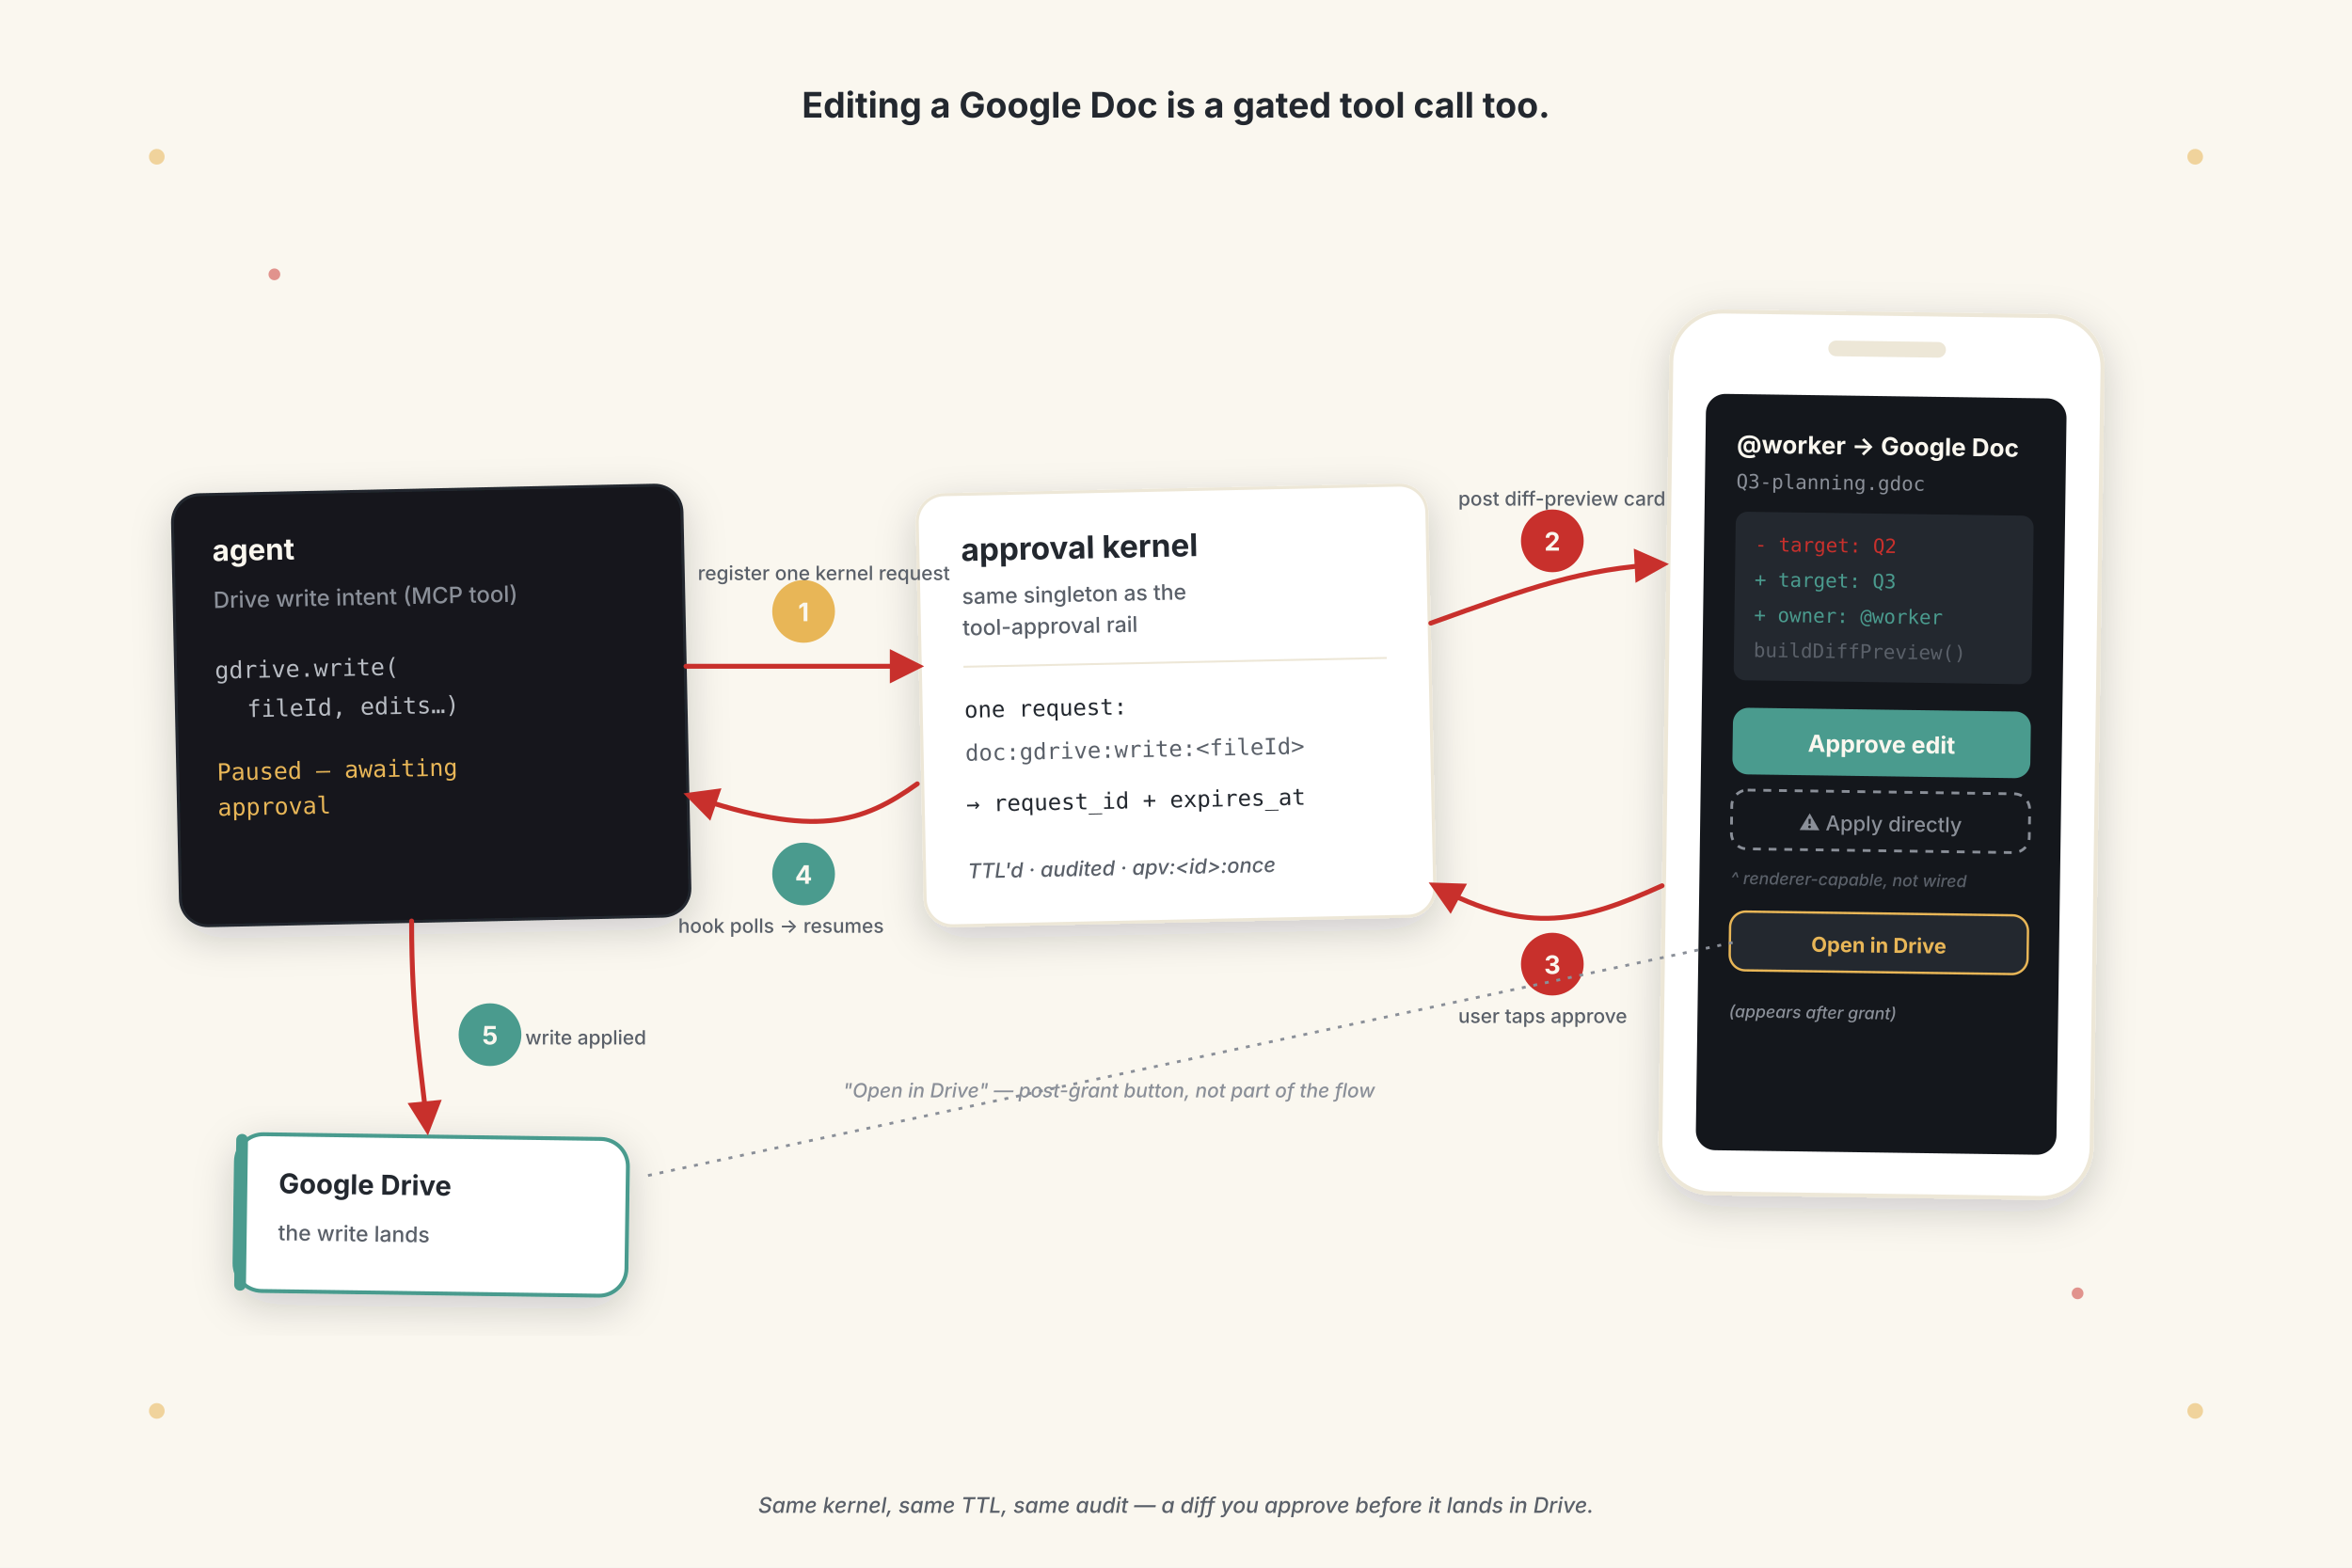
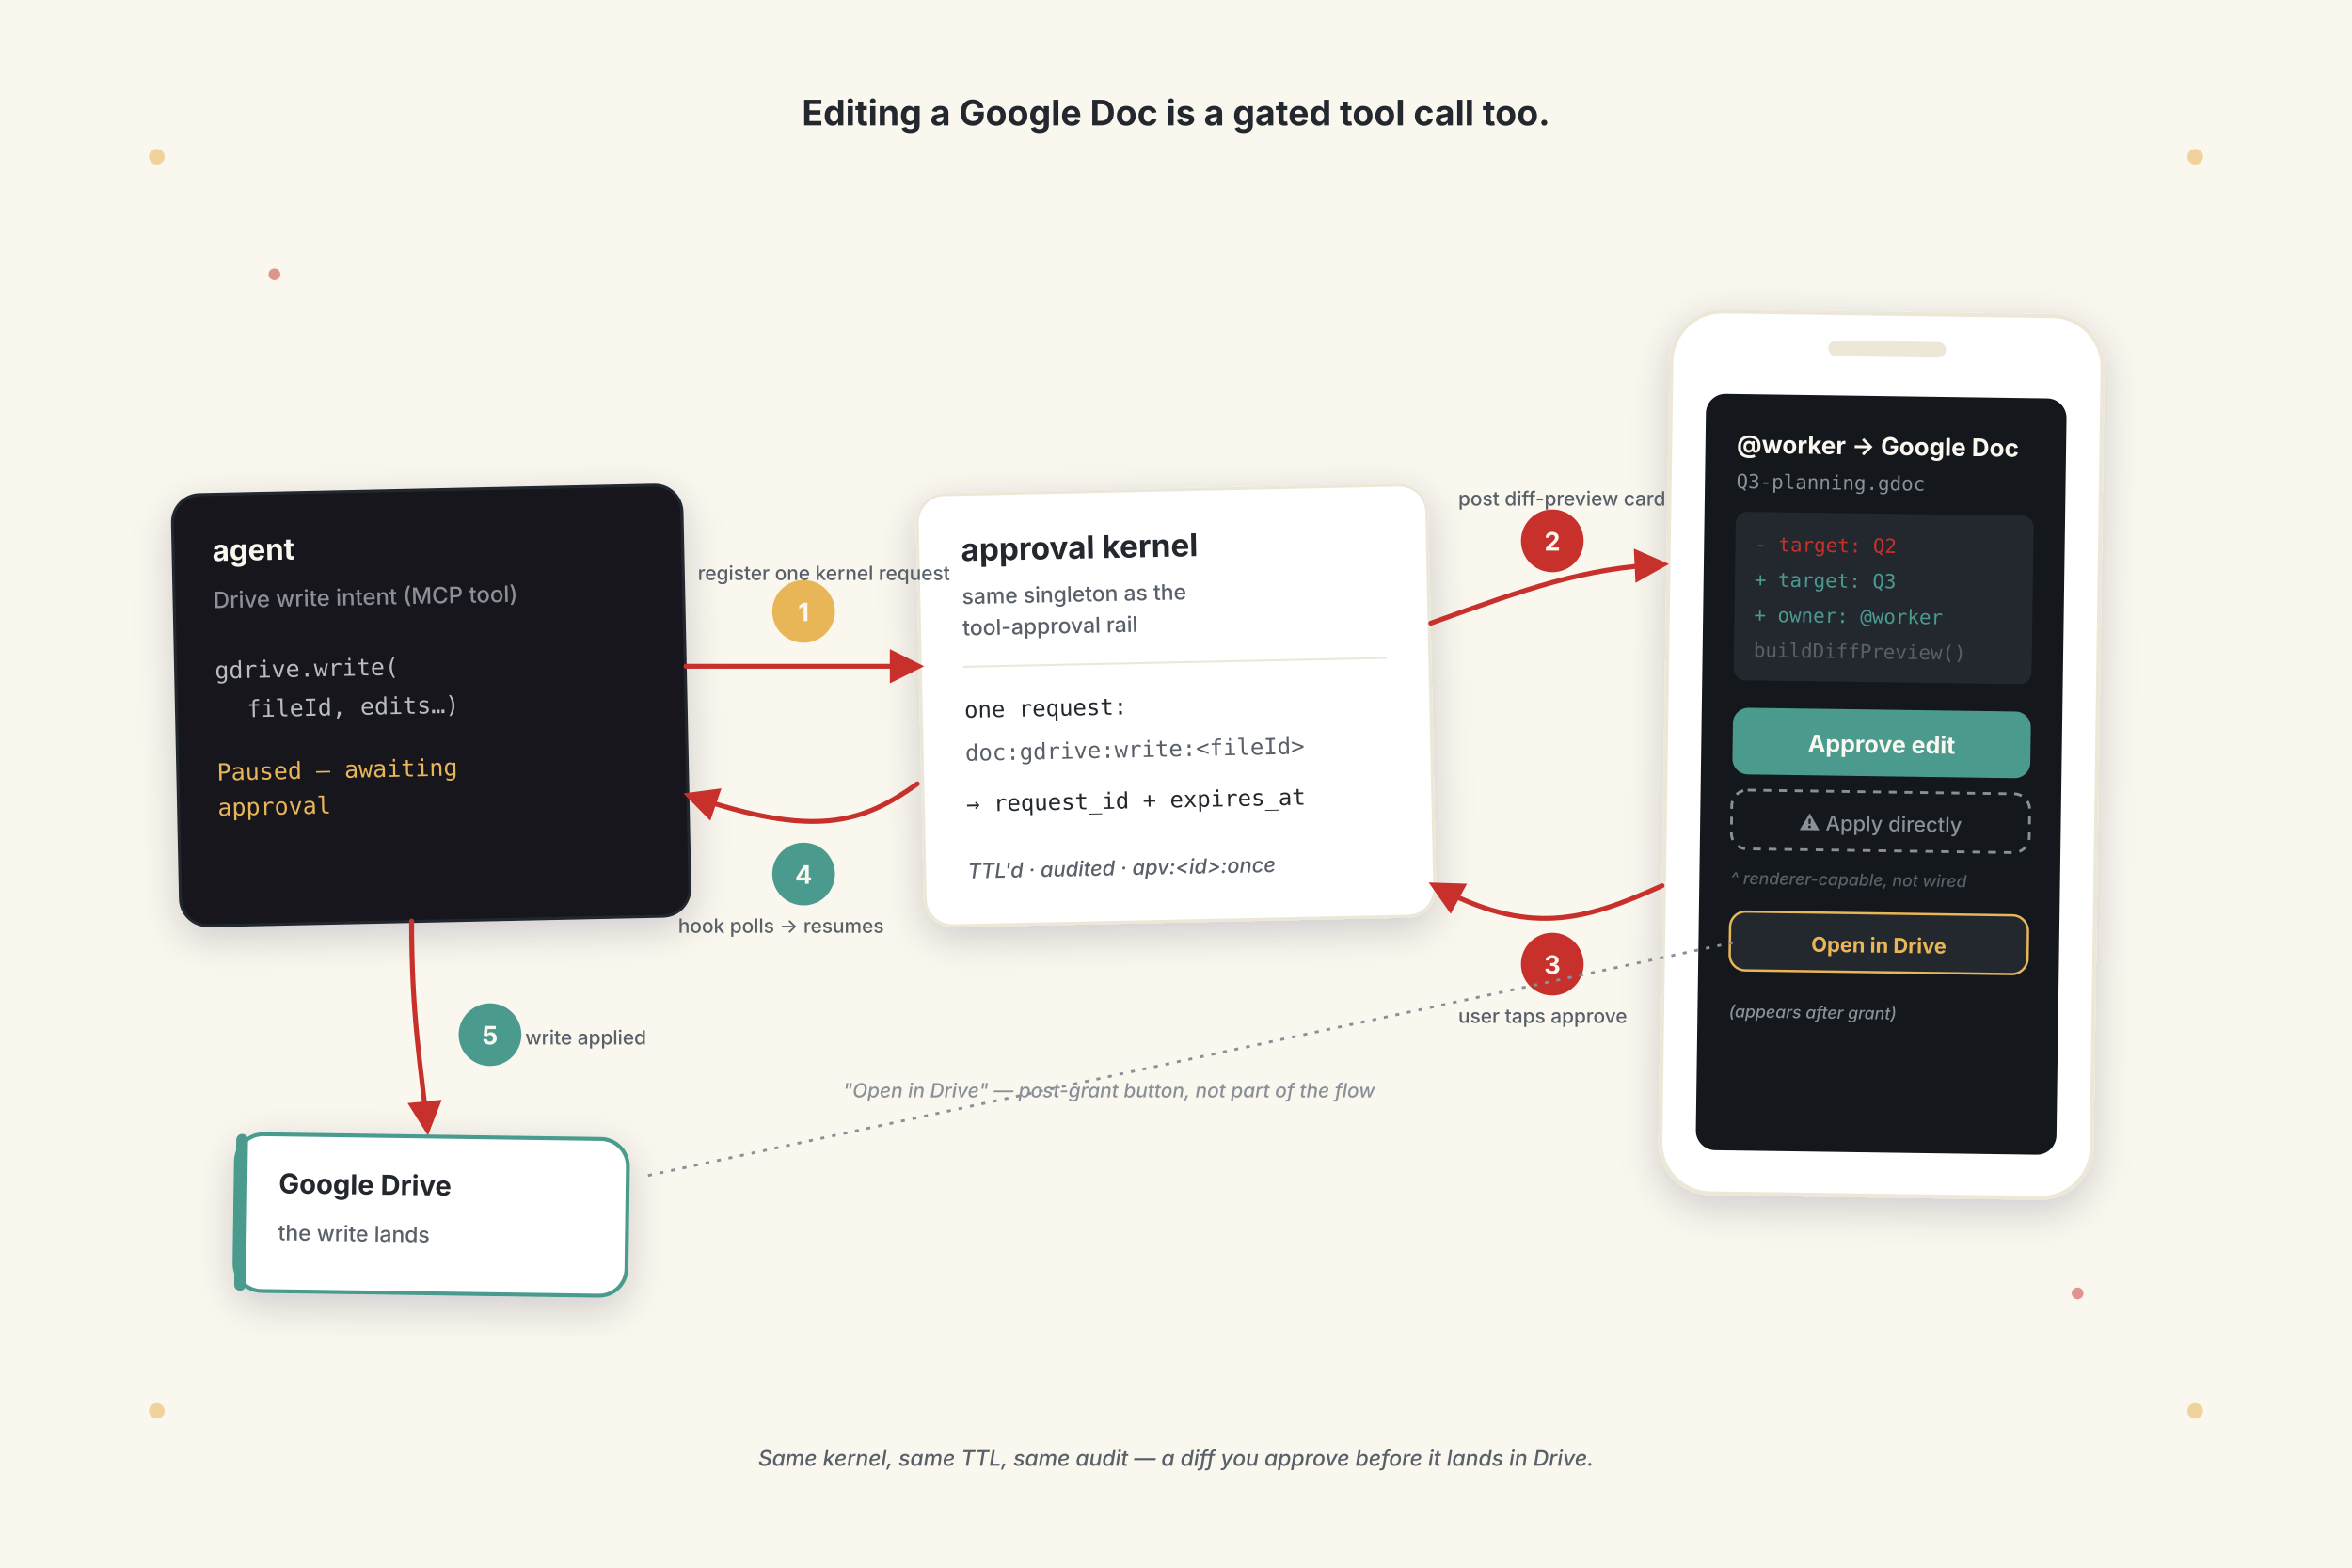
<svg xmlns="http://www.w3.org/2000/svg" viewBox="0 0 1200 800" font-family="'Inter', system-ui, -apple-system, sans-serif">
  <defs>
    <filter id="cardShadow" x="-20%" y="-20%" width="140%" height="140%">
      <feDropShadow dx="0" dy="6" stdDeviation="10" flood-color="#14171C" flood-opacity="0.18" />
    </filter>
    <marker id="arrowCord" viewBox="0 0 10 10" refX="8" refY="5" markerWidth="7" markerHeight="7" orient="auto-start-reverse">
      <path d="M0,0 L10,5 L0,10 z" fill="#C8302C" />
    </marker>
  </defs>
  <rect width="1200" height="800" fill="#FAF7EF" />
  <g>
    <circle cx="80" cy="80" r="4" fill="#E8B657" opacity="0.55" />
    <circle cx="1120" cy="80" r="4" fill="#E8B657" opacity="0.55" />
    <circle cx="80" cy="720" r="4" fill="#E8B657" opacity="0.55" />
    <circle cx="1120" cy="720" r="4" fill="#E8B657" opacity="0.55" />
    <circle cx="140" cy="140" r="3" fill="#C8302C" opacity="0.5" />
    <circle cx="1060" cy="660" r="3" fill="#C8302C" opacity="0.5" />
  </g>
-   <text x="600" y="60" text-anchor="middle" font-size="18" font-weight="700" fill="#23282F">Editing a Google Doc is a gated tool call too.</text>
-   <text x="600" y="772" text-anchor="middle" font-size="11" font-weight="500" font-style="italic" fill="#5A6069">Same kernel, same TTL, same audit — a diff you approve before it lands in Drive.</text>
+   <text x="600" y="64" text-anchor="middle" font-size="18" font-weight="700" fill="#23282F">Editing a Google Doc is a gated tool call too.</text>
+   <text x="600" y="748" text-anchor="middle" font-size="11" font-weight="500" font-style="italic" fill="#5A6069">Same kernel, same TTL, same audit — a diff you approve before it lands in Drive.</text>
  <g transform="rotate(-1.2 220 360)">
    <rect x="90" y="250" width="260" height="220" rx="14" fill="#14171C" stroke="#23282F" stroke-width="1.5" filter="url(#cardShadow)" />
    <text x="110" y="284" font-size="15" font-weight="700" fill="#FAF7EF">agent</text>
    <text x="110" y="308" font-size="11.5" font-weight="500" fill="#8A8F98">Drive write intent (MCP tool)</text>
    <g font-family="'JetBrains Mono', ui-monospace, monospace" font-size="12" fill="#B8BCC3">
      <text x="110" y="344">gdrive.write(</text>
      <text x="126" y="364">fileId, edits…)</text>
      <text x="110" y="396" fill="#E8B657">Paused — awaiting</text>
      <text x="110" y="414" fill="#E8B657">approval</text>
    </g>
  </g>
  <g transform="rotate(-1.2 600 360)">
    <rect x="470" y="250" width="260" height="220" rx="14" fill="#FFFFFF" stroke="#EDE7D7" stroke-width="1.5" filter="url(#cardShadow)" />
    <text x="492" y="284" font-size="16" font-weight="700" fill="#23282F">approval kernel</text>
    <text x="492" y="306" font-size="11" font-weight="500" fill="#5A6069">same singleton as the</text>
    <text x="492" y="322" font-size="11" font-weight="500" fill="#5A6069">tool-approval rail</text>
    <line x1="492" y1="338" x2="708" y2="338" stroke="#EDE7D7" stroke-width="1" />
    <g font-family="'JetBrains Mono', ui-monospace, monospace" font-size="11.5" fill="#23282F">
      <text x="492" y="364">one request:</text>
      <text x="492" y="386" fill="#5A6069">doc:gdrive:write:&lt;fileId&gt;</text>
      <text x="492" y="412">→ request_id + expires_at</text>
    </g>
    <text x="492" y="446" font-size="10.5" font-weight="500" font-style="italic" fill="#5A6069">TTL'd · audited · apv:&lt;id&gt;:once</text>
  </g>
  <g transform="rotate(0.8 950 380)">
    <rect x="850" y="160" width="220" height="450" rx="26" fill="#FFFFFF" stroke="#EDE7D7" stroke-width="2" filter="url(#cardShadow)" />
    <rect x="930" y="174" width="60" height="8" rx="4" fill="#EDE7D7" />
    <rect x="868" y="202" width="184" height="386" rx="10" fill="#14171C" />
    <text x="884" y="232" font-size="12.5" font-weight="700" fill="#FAF7EF">@worker → Google Doc</text>
    <text x="884" y="250" font-size="10" font-weight="500" fill="#8A8F98" font-family="'JetBrains Mono', ui-monospace, monospace">Q3-planning.gdoc</text>
    <rect x="884" y="262" width="152" height="86" rx="6" fill="#23282F" />
    <g font-family="'JetBrains Mono', ui-monospace, monospace" font-size="10" fill="#B8BCC3">
      <text x="894" y="282" fill="#C8302C">- target: Q2</text>
      <text x="894" y="300" fill="#4A9B8E">+ target: Q3</text>
      <text x="894" y="318" fill="#4A9B8E">+ owner: @worker</text>
      <text x="894" y="336" fill="#5A6069">buildDiffPreview()</text>
    </g>
    <rect x="884" y="362" width="152" height="34" rx="8" fill="#4A9B8E" />
    <text x="960" y="384" text-anchor="middle" font-size="12" font-weight="700" fill="#FAF7EF">Approve edit</text>
    <rect x="884" y="404" width="152" height="30" rx="8" fill="none" stroke="#8A8F98" stroke-width="1.4" stroke-dasharray="4 4" />
    <text x="960" y="424" text-anchor="middle" font-size="10.5" font-weight="500" fill="#8A8F98">⚠ Apply directly</text>
    <text x="884" y="452" font-size="8.5" font-weight="500" font-style="italic" fill="#5A6069">^ renderer-capable, not wired</text>
    <rect x="884" y="466" width="152" height="30" rx="8" fill="#23282F" stroke="#E8B657" stroke-width="1.2" />
    <text x="960" y="486" text-anchor="middle" font-size="10.5" font-weight="700" fill="#E8B657">Open in Drive</text>
    <text x="884" y="520" font-size="8.5" font-weight="500" font-style="italic" fill="#8A8F98">(appears after grant)</text>
  </g>
  <g transform="rotate(0.8 220 620)">
    <rect x="120" y="580" width="200" height="80" rx="14" fill="#FFFFFF" stroke="#4A9B8E" stroke-width="2" filter="url(#cardShadow)" />
    <rect x="120" y="580" width="6" height="80" rx="3" fill="#4A9B8E" />
    <text x="142" y="610" font-size="14" font-weight="700" fill="#23282F">Google Drive</text>
    <text x="142" y="634" font-size="11" font-weight="500" fill="#5A6069">the write lands</text>
  </g>
  <path d="M350,340 C376,340 396,340 468,340" fill="none" stroke="#C8302C" stroke-width="2.5" stroke-linecap="round" marker-end="url(#arrowCord)" />
  <circle cx="410" cy="312" r="16" fill="#E8B657" />
  <text x="410" y="317" text-anchor="middle" font-size="13" font-weight="700" fill="#FAF7EF">1</text>
  <text x="356" y="296" font-size="10" font-weight="500" fill="#5A6069">register one kernel request</text>
  <path d="M730,318 C780,300 808,290 848,288" fill="none" stroke="#C8302C" stroke-width="2.5" stroke-linecap="round" marker-end="url(#arrowCord)" />
  <circle cx="792" cy="276" r="16" fill="#C8302C" />
  <text x="792" y="281" text-anchor="middle" font-size="13" font-weight="700" fill="#FAF7EF">2</text>
  <text x="744" y="258" font-size="10" font-weight="500" fill="#5A6069">post diff-preview card</text>
  <path d="M848,452 C808,470 780,478 732,452" fill="none" stroke="#C8302C" stroke-width="2.5" stroke-linecap="round" marker-end="url(#arrowCord)" />
  <circle cx="792" cy="492" r="16" fill="#C8302C" />
  <text x="792" y="497" text-anchor="middle" font-size="13" font-weight="700" fill="#FAF7EF">3</text>
  <text x="744" y="522" font-size="10" font-weight="500" fill="#5A6069">user taps approve</text>
  <path d="M468,400 C440,420 416,428 352,406" fill="none" stroke="#C8302C" stroke-width="2.5" stroke-linecap="round" marker-end="url(#arrowCord)" />
  <circle cx="410" cy="446" r="16" fill="#4A9B8E" />
  <text x="410" y="451" text-anchor="middle" font-size="13" font-weight="700" fill="#FAF7EF">4</text>
  <text x="346" y="476" font-size="10" font-weight="500" fill="#5A6069">hook polls → resumes</text>
  <path d="M210,470 C210,520 215,545 218,576" fill="none" stroke="#C8302C" stroke-width="2.5" stroke-linecap="round" marker-end="url(#arrowCord)" />
  <circle cx="250" cy="528" r="16" fill="#4A9B8E" />
  <text x="250" y="533" text-anchor="middle" font-size="13" font-weight="700" fill="#FAF7EF">5</text>
  <text x="268" y="533" font-size="10" font-weight="500" fill="#5A6069">write applied</text>
  <line x1="884" y1="481" x2="330" y2="600" stroke="#8A8F98" stroke-width="1.4" stroke-dasharray="2 4" />
  <text x="430" y="560" font-size="10" font-weight="500" font-style="italic" fill="#8A8F98">"Open in Drive" — post-grant button, not part of the flow</text>
</svg>
